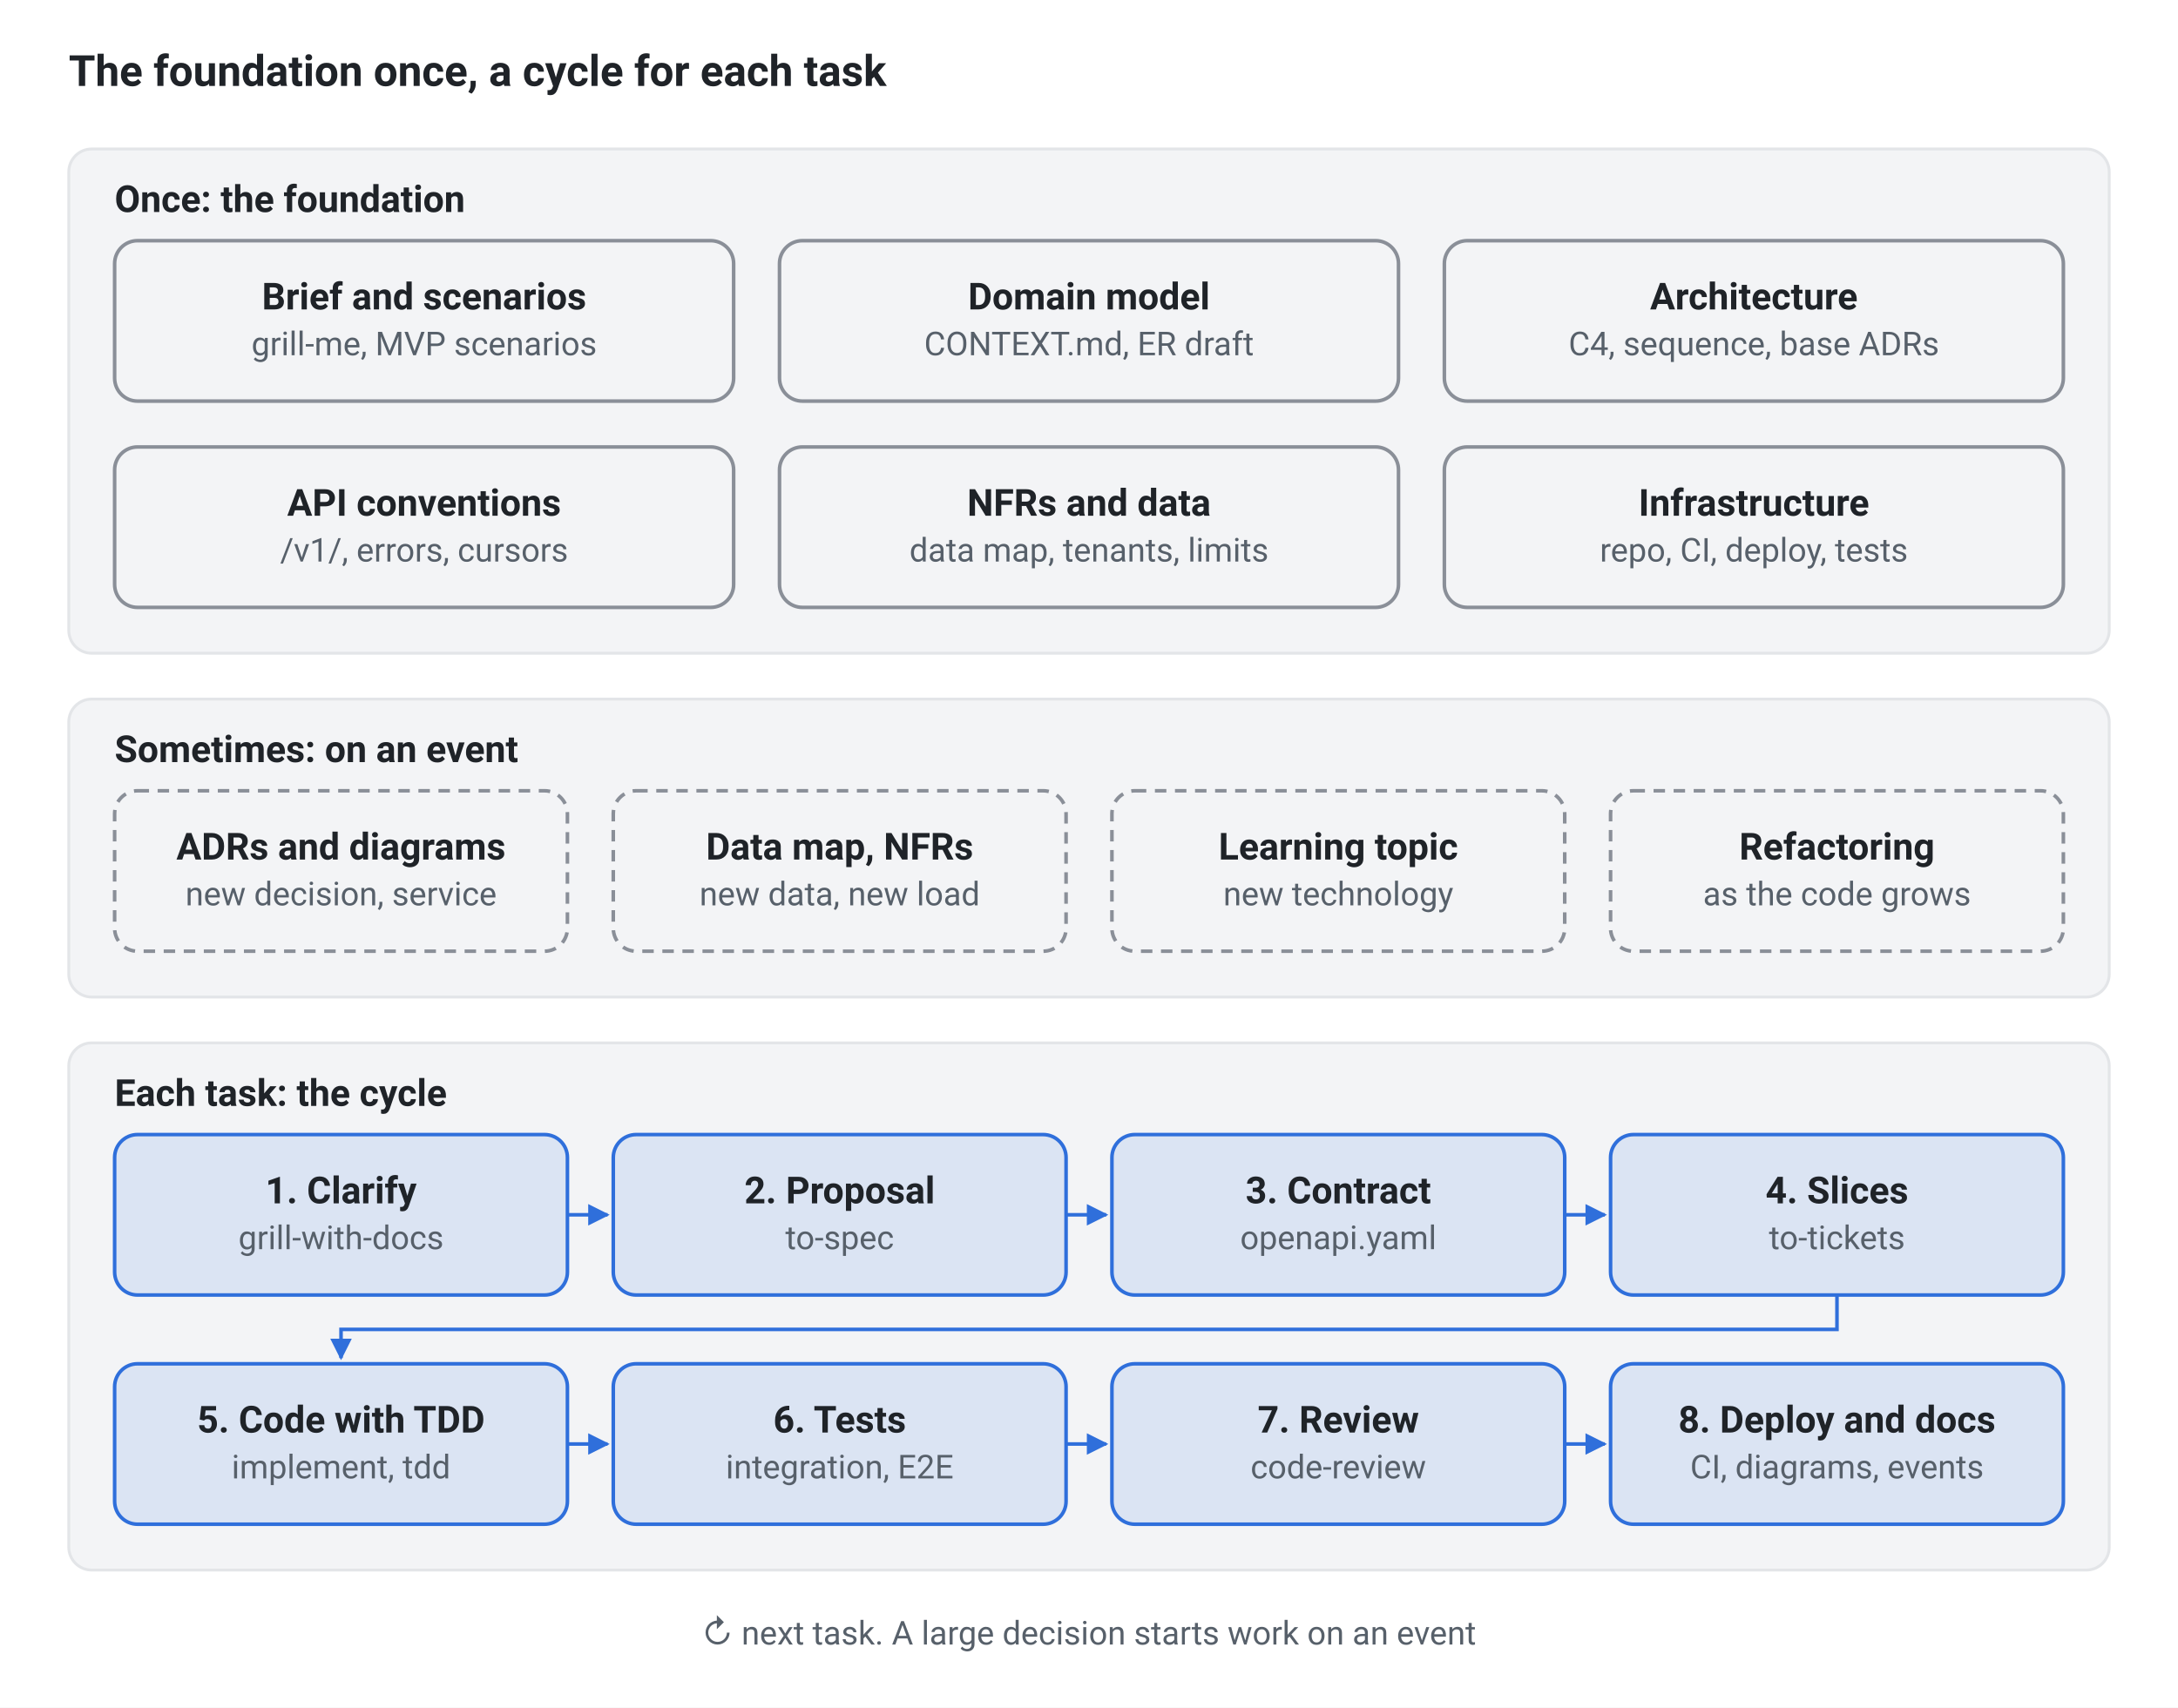
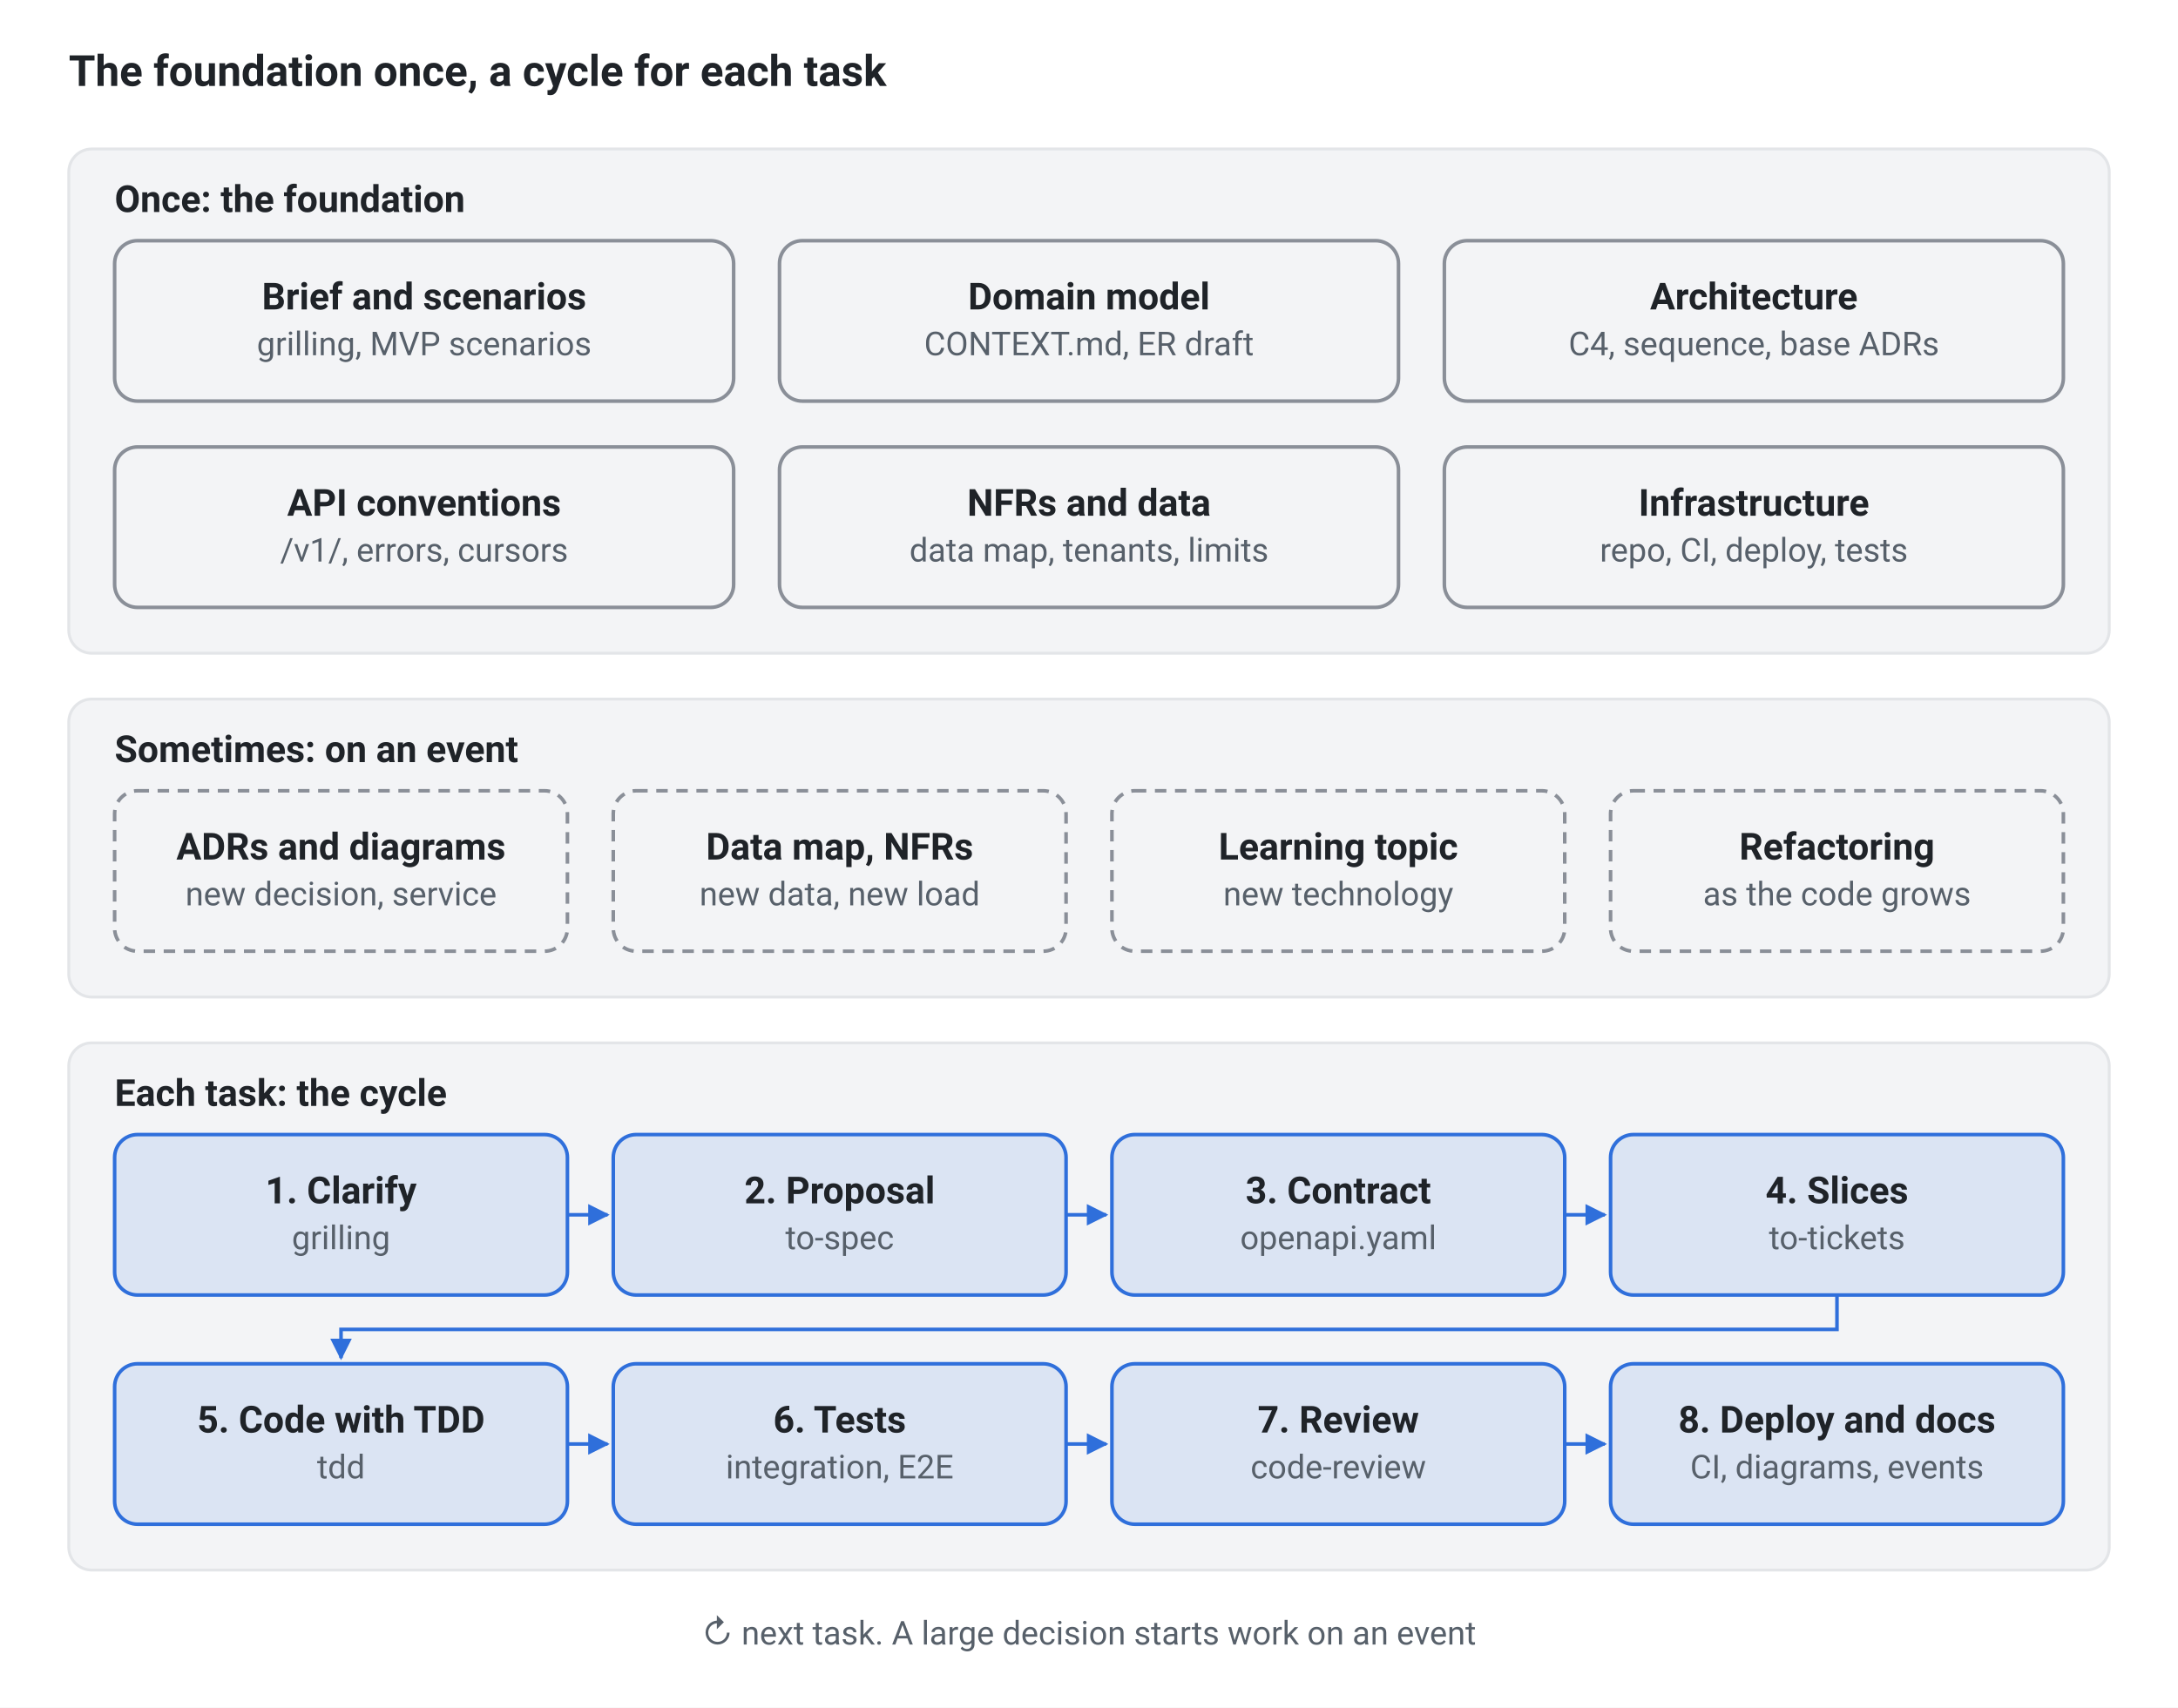
<svg xmlns="http://www.w3.org/2000/svg" font-family="-apple-system, Segoe UI, Roboto, Arial, sans-serif" viewBox="0 0 760 596" role="img" aria-label="The foundation once, a cycle for each task" font-size="13">
  <rect width="100%" height="100%" fill="#ffffff" />
  <defs>
    <marker id="proc-arrow" viewBox="0 0 10 10" refX="9" refY="5" markerWidth="6" markerHeight="6" orient="auto-start-reverse">
      <path d="M0 0L10 5L0 10z" fill="#2f6fdb" />
    </marker>
  </defs>
  <text x="24" y="30" font-size="15" font-weight="600" fill="#1f2328">The foundation once, a cycle for each task</text>
  <g>
    <rect x="24" y="52" width="712" height="176" rx="8" fill="#f3f4f6" stroke="#e3e5e8" />
    <text x="40" y="74" font-weight="600" fill="#1f2328">Once: the foundation</text>
  </g>
  <g>
    <rect x="40" y="84" width="216" height="56" rx="8" fill="none" fill-opacity="1" stroke="#8a8f98" stroke-width="1.25" stroke-dasharray="none" />
    <text x="148" y="108" text-anchor="middle" font-weight="600" fill="#1f2328">Brief and scenarios</text>
-     <text x="148" y="124" text-anchor="middle" font-size="11.5" fill="#57606a">grill-me, MVP scenarios</text>
+     <text x="148" y="124" text-anchor="middle" font-size="11.5" fill="#57606a">grilling, MVP scenarios</text>
  </g>
  <g>
    <rect x="272" y="84" width="216" height="56" rx="8" fill="none" fill-opacity="1" stroke="#8a8f98" stroke-width="1.25" stroke-dasharray="none" />
    <text x="380" y="108" text-anchor="middle" font-weight="600" fill="#1f2328">Domain model</text>
    <text x="380" y="124" text-anchor="middle" font-size="11.5" fill="#57606a">CONTEXT.md, ER draft</text>
  </g>
  <g>
    <rect x="504" y="84" width="216" height="56" rx="8" fill="none" fill-opacity="1" stroke="#8a8f98" stroke-width="1.25" stroke-dasharray="none" />
    <text x="612" y="108" text-anchor="middle" font-weight="600" fill="#1f2328">Architecture</text>
    <text x="612" y="124" text-anchor="middle" font-size="11.5" fill="#57606a">C4, sequence, base ADRs</text>
  </g>
  <g>
    <rect x="40" y="156" width="216" height="56" rx="8" fill="none" fill-opacity="1" stroke="#8a8f98" stroke-width="1.25" stroke-dasharray="none" />
    <text x="148" y="180" text-anchor="middle" font-weight="600" fill="#1f2328">API conventions</text>
    <text x="148" y="196" text-anchor="middle" font-size="11.5" fill="#57606a">/v1/, errors, cursors</text>
  </g>
  <g>
    <rect x="272" y="156" width="216" height="56" rx="8" fill="none" fill-opacity="1" stroke="#8a8f98" stroke-width="1.25" stroke-dasharray="none" />
    <text x="380" y="180" text-anchor="middle" font-weight="600" fill="#1f2328">NFRs and data</text>
    <text x="380" y="196" text-anchor="middle" font-size="11.5" fill="#57606a">data map, tenants, limits</text>
  </g>
  <g>
    <rect x="504" y="156" width="216" height="56" rx="8" fill="none" fill-opacity="1" stroke="#8a8f98" stroke-width="1.25" stroke-dasharray="none" />
    <text x="612" y="180" text-anchor="middle" font-weight="600" fill="#1f2328">Infrastructure</text>
    <text x="612" y="196" text-anchor="middle" font-size="11.5" fill="#57606a">repo, CI, deploy, tests</text>
  </g>
  <g>
    <rect x="24" y="244" width="712" height="104" rx="8" fill="#f3f4f6" stroke="#e3e5e8" />
    <text x="40" y="266" font-weight="600" fill="#1f2328">Sometimes: on an event</text>
  </g>
  <g>
    <rect x="40" y="276" width="158" height="56" rx="8" fill="none" fill-opacity="1" stroke="#8a8f98" stroke-width="1.25" stroke-dasharray="4 3" />
    <text x="119" y="300" text-anchor="middle" font-weight="600" fill="#1f2328">ADRs and diagrams</text>
    <text x="119" y="316" text-anchor="middle" font-size="11.5" fill="#57606a">new decision, service</text>
  </g>
  <g>
    <rect x="214" y="276" width="158" height="56" rx="8" fill="none" fill-opacity="1" stroke="#8a8f98" stroke-width="1.25" stroke-dasharray="4 3" />
    <text x="293" y="300" text-anchor="middle" font-weight="600" fill="#1f2328">Data map, NFRs</text>
    <text x="293" y="316" text-anchor="middle" font-size="11.5" fill="#57606a">new data, new load</text>
  </g>
  <g>
    <rect x="388" y="276" width="158" height="56" rx="8" fill="none" fill-opacity="1" stroke="#8a8f98" stroke-width="1.25" stroke-dasharray="4 3" />
    <text x="467" y="300" text-anchor="middle" font-weight="600" fill="#1f2328">Learning topic</text>
    <text x="467" y="316" text-anchor="middle" font-size="11.5" fill="#57606a">new technology</text>
  </g>
  <g>
    <rect x="562" y="276" width="158" height="56" rx="8" fill="none" fill-opacity="1" stroke="#8a8f98" stroke-width="1.25" stroke-dasharray="4 3" />
    <text x="641" y="300" text-anchor="middle" font-weight="600" fill="#1f2328">Refactoring</text>
    <text x="641" y="316" text-anchor="middle" font-size="11.5" fill="#57606a">as the code grows</text>
  </g>
  <g>
    <rect x="24" y="364" width="712" height="184" rx="8" fill="#f3f4f6" stroke="#e3e5e8" />
    <text x="40" y="386" font-weight="600" fill="#1f2328">Each task: the cycle</text>
  </g>
  <g fill="none" stroke="#2f6fdb" stroke-width="1.25">
    <path d="M198 424H212" marker-end="url(#proc-arrow)" />
    <path d="M372 424H386" marker-end="url(#proc-arrow)" />
    <path d="M546 424H560" marker-end="url(#proc-arrow)" />
    <path d="M641 452V464H119V474" marker-end="url(#proc-arrow)" />
    <path d="M198 504H212" marker-end="url(#proc-arrow)" />
    <path d="M372 504H386" marker-end="url(#proc-arrow)" />
    <path d="M546 504H560" marker-end="url(#proc-arrow)" />
  </g>
  <g>
    <rect x="40" y="396" width="158" height="56" rx="8" fill="#2f6fdb" fill-opacity="0.12" stroke="#2f6fdb" stroke-width="1.25" stroke-dasharray="none" />
    <text x="119" y="420" text-anchor="middle" font-weight="600" fill="#1f2328">1. Clarify</text>
-     <text x="119" y="436" text-anchor="middle" font-size="11.5" fill="#57606a">grill-with-docs</text>
+     <text x="119" y="436" text-anchor="middle" font-size="11.5" fill="#57606a">grilling</text>
  </g>
  <g>
    <rect x="214" y="396" width="158" height="56" rx="8" fill="#2f6fdb" fill-opacity="0.12" stroke="#2f6fdb" stroke-width="1.25" stroke-dasharray="none" />
    <text x="293" y="420" text-anchor="middle" font-weight="600" fill="#1f2328">2. Proposal</text>
    <text x="293" y="436" text-anchor="middle" font-size="11.5" fill="#57606a">to-spec</text>
  </g>
  <g>
    <rect x="388" y="396" width="158" height="56" rx="8" fill="#2f6fdb" fill-opacity="0.12" stroke="#2f6fdb" stroke-width="1.25" stroke-dasharray="none" />
    <text x="467" y="420" text-anchor="middle" font-weight="600" fill="#1f2328">3. Contract</text>
    <text x="467" y="436" text-anchor="middle" font-size="11.5" fill="#57606a">openapi.yaml</text>
  </g>
  <g>
    <rect x="562" y="396" width="158" height="56" rx="8" fill="#2f6fdb" fill-opacity="0.12" stroke="#2f6fdb" stroke-width="1.25" stroke-dasharray="none" />
    <text x="641" y="420" text-anchor="middle" font-weight="600" fill="#1f2328">4. Slices</text>
    <text x="641" y="436" text-anchor="middle" font-size="11.5" fill="#57606a">to-tickets</text>
  </g>
  <g>
    <rect x="40" y="476" width="158" height="56" rx="8" fill="#2f6fdb" fill-opacity="0.12" stroke="#2f6fdb" stroke-width="1.25" stroke-dasharray="none" />
    <text x="119" y="500" text-anchor="middle" font-weight="600" fill="#1f2328">5. Code with TDD</text>
-     <text x="119" y="516" text-anchor="middle" font-size="11.5" fill="#57606a">implement, tdd</text>
+     <text x="119" y="516" text-anchor="middle" font-size="11.5" fill="#57606a">tdd</text>
  </g>
  <g>
    <rect x="214" y="476" width="158" height="56" rx="8" fill="#2f6fdb" fill-opacity="0.12" stroke="#2f6fdb" stroke-width="1.25" stroke-dasharray="none" />
    <text x="293" y="500" text-anchor="middle" font-weight="600" fill="#1f2328">6. Tests</text>
    <text x="293" y="516" text-anchor="middle" font-size="11.5" fill="#57606a">integration, E2E</text>
  </g>
  <g>
    <rect x="388" y="476" width="158" height="56" rx="8" fill="#2f6fdb" fill-opacity="0.12" stroke="#2f6fdb" stroke-width="1.25" stroke-dasharray="none" />
    <text x="467" y="500" text-anchor="middle" font-weight="600" fill="#1f2328">7. Review</text>
    <text x="467" y="516" text-anchor="middle" font-size="11.5" fill="#57606a">code-review</text>
  </g>
  <g>
    <rect x="562" y="476" width="158" height="56" rx="8" fill="#2f6fdb" fill-opacity="0.12" stroke="#2f6fdb" stroke-width="1.25" stroke-dasharray="none" />
    <text x="641" y="500" text-anchor="middle" font-weight="600" fill="#1f2328">8. Deploy and docs</text>
    <text x="641" y="516" text-anchor="middle" font-size="11.5" fill="#57606a">CI, diagrams, events</text>
  </g>
  <text x="380" y="574" text-anchor="middle" font-size="11.5" fill="#57606a">↻ next task. A large decision starts work on an event</text>
</svg>
